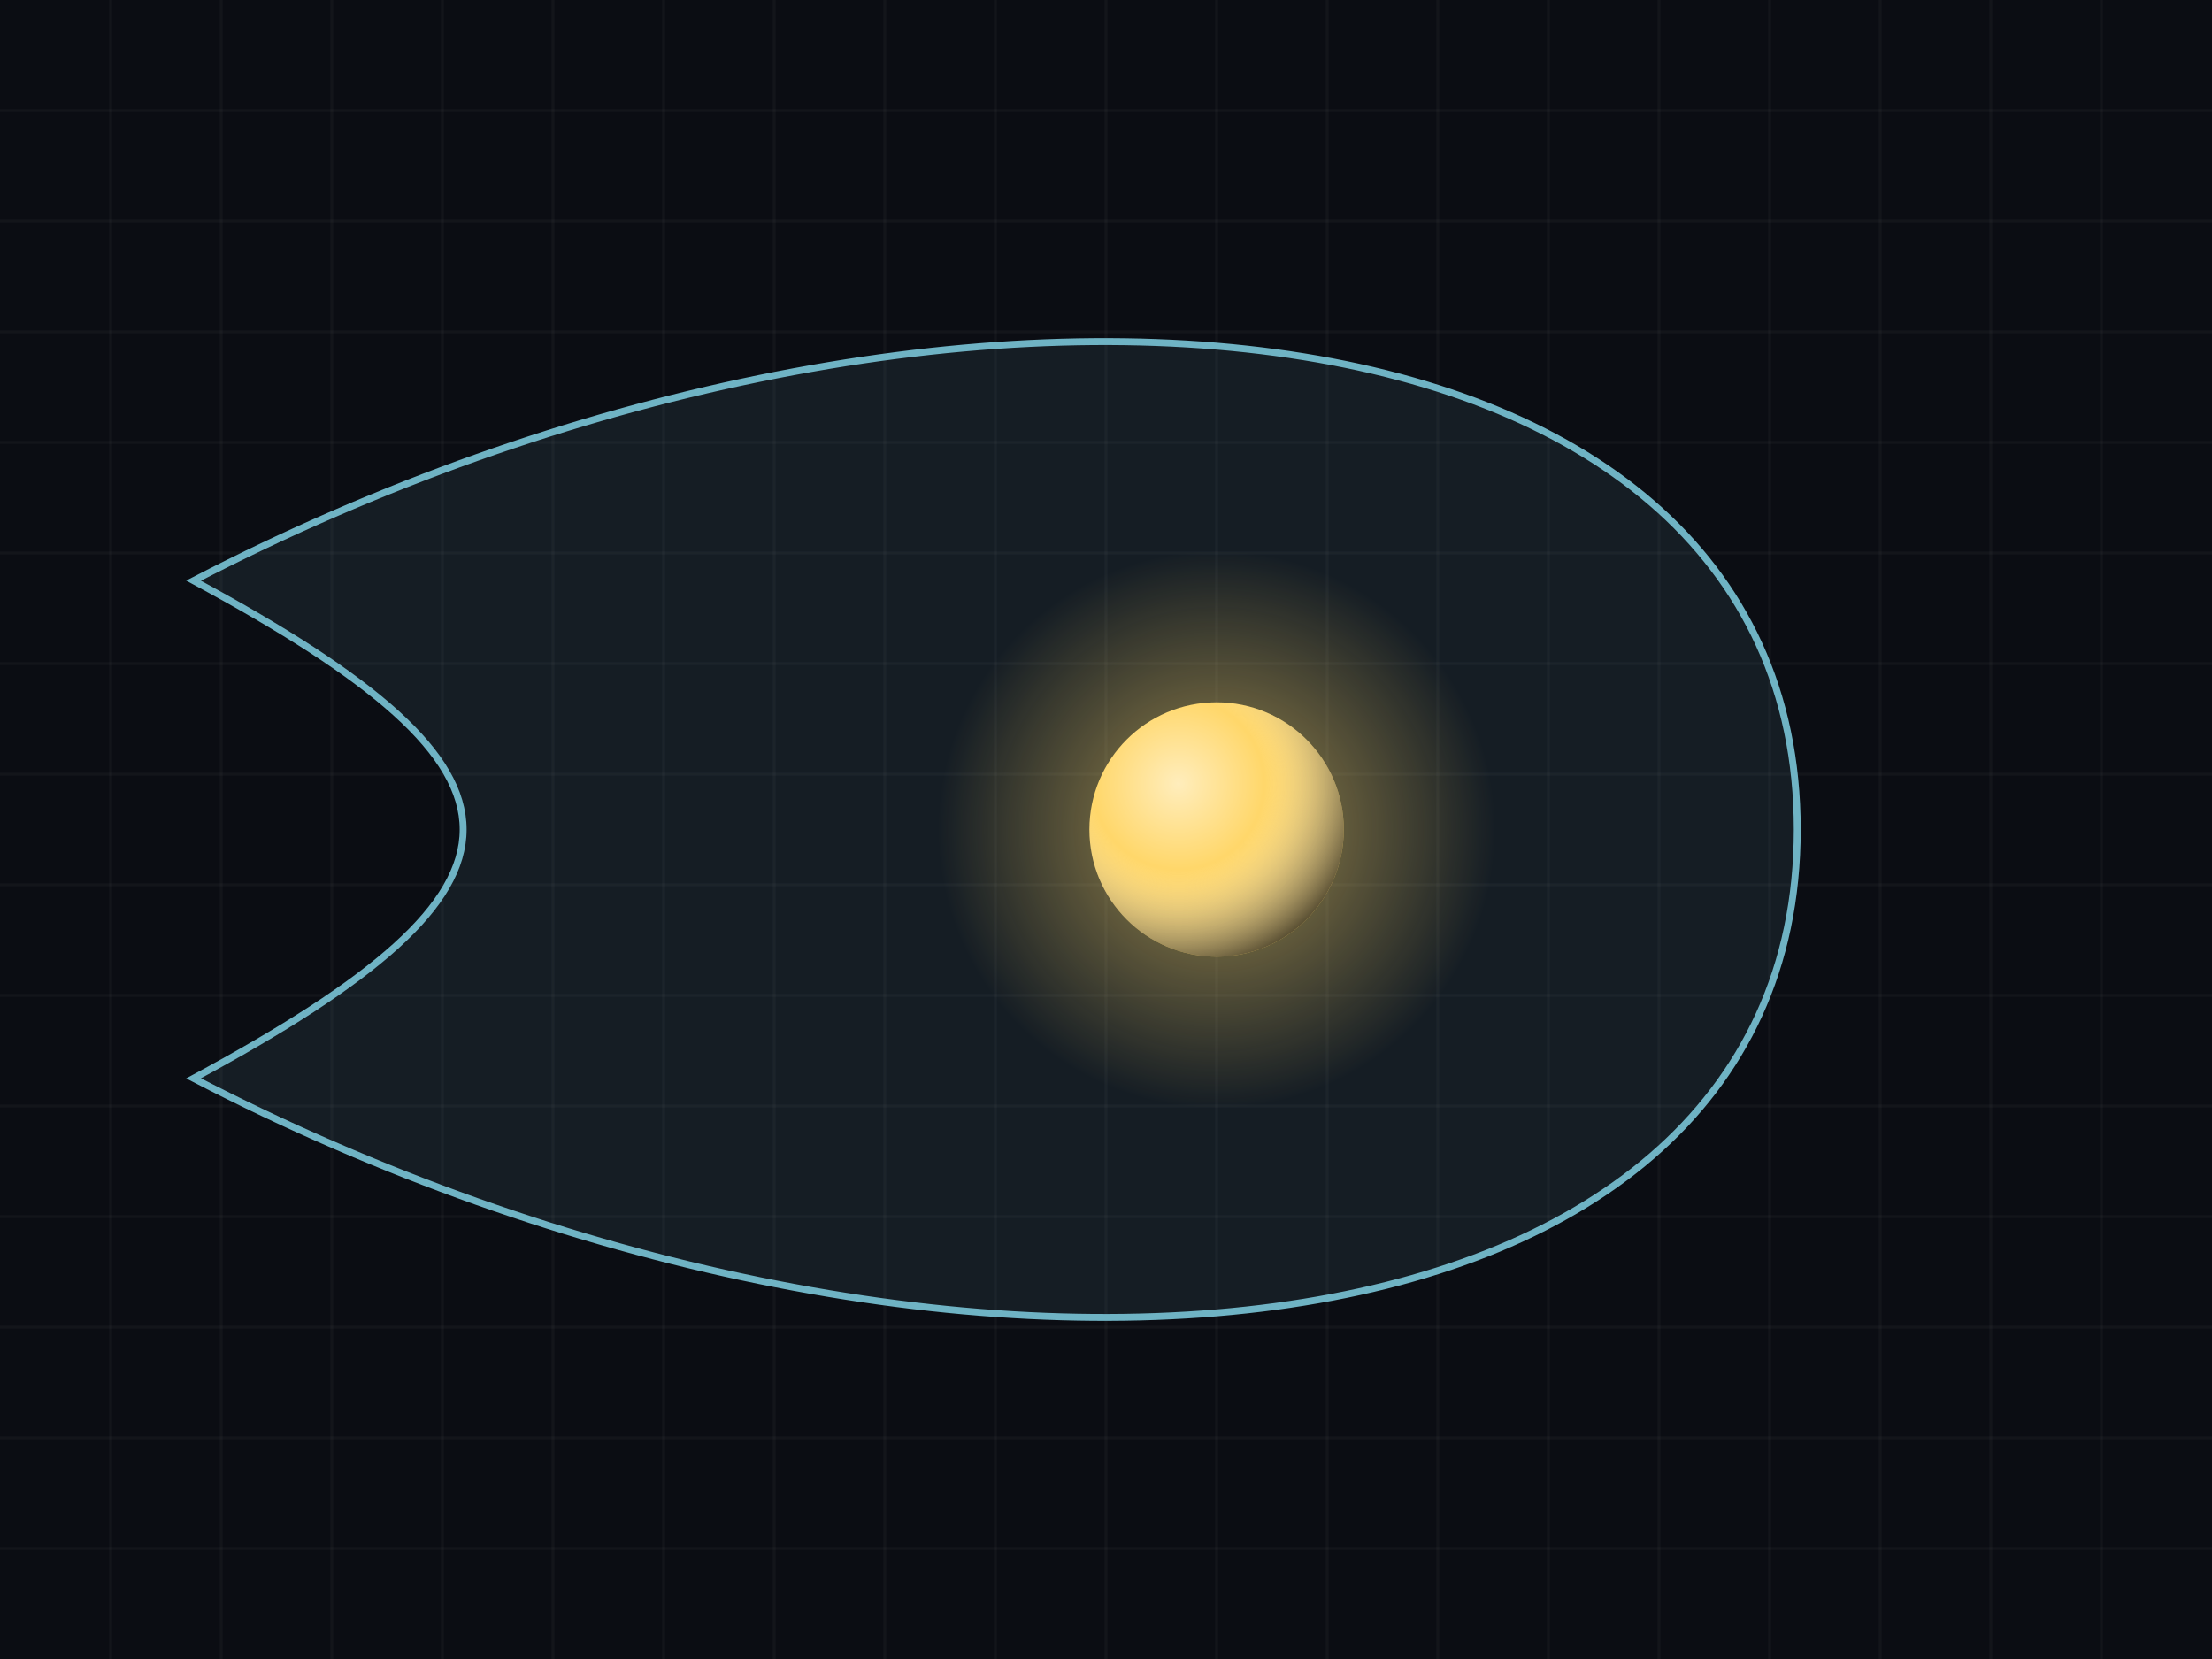
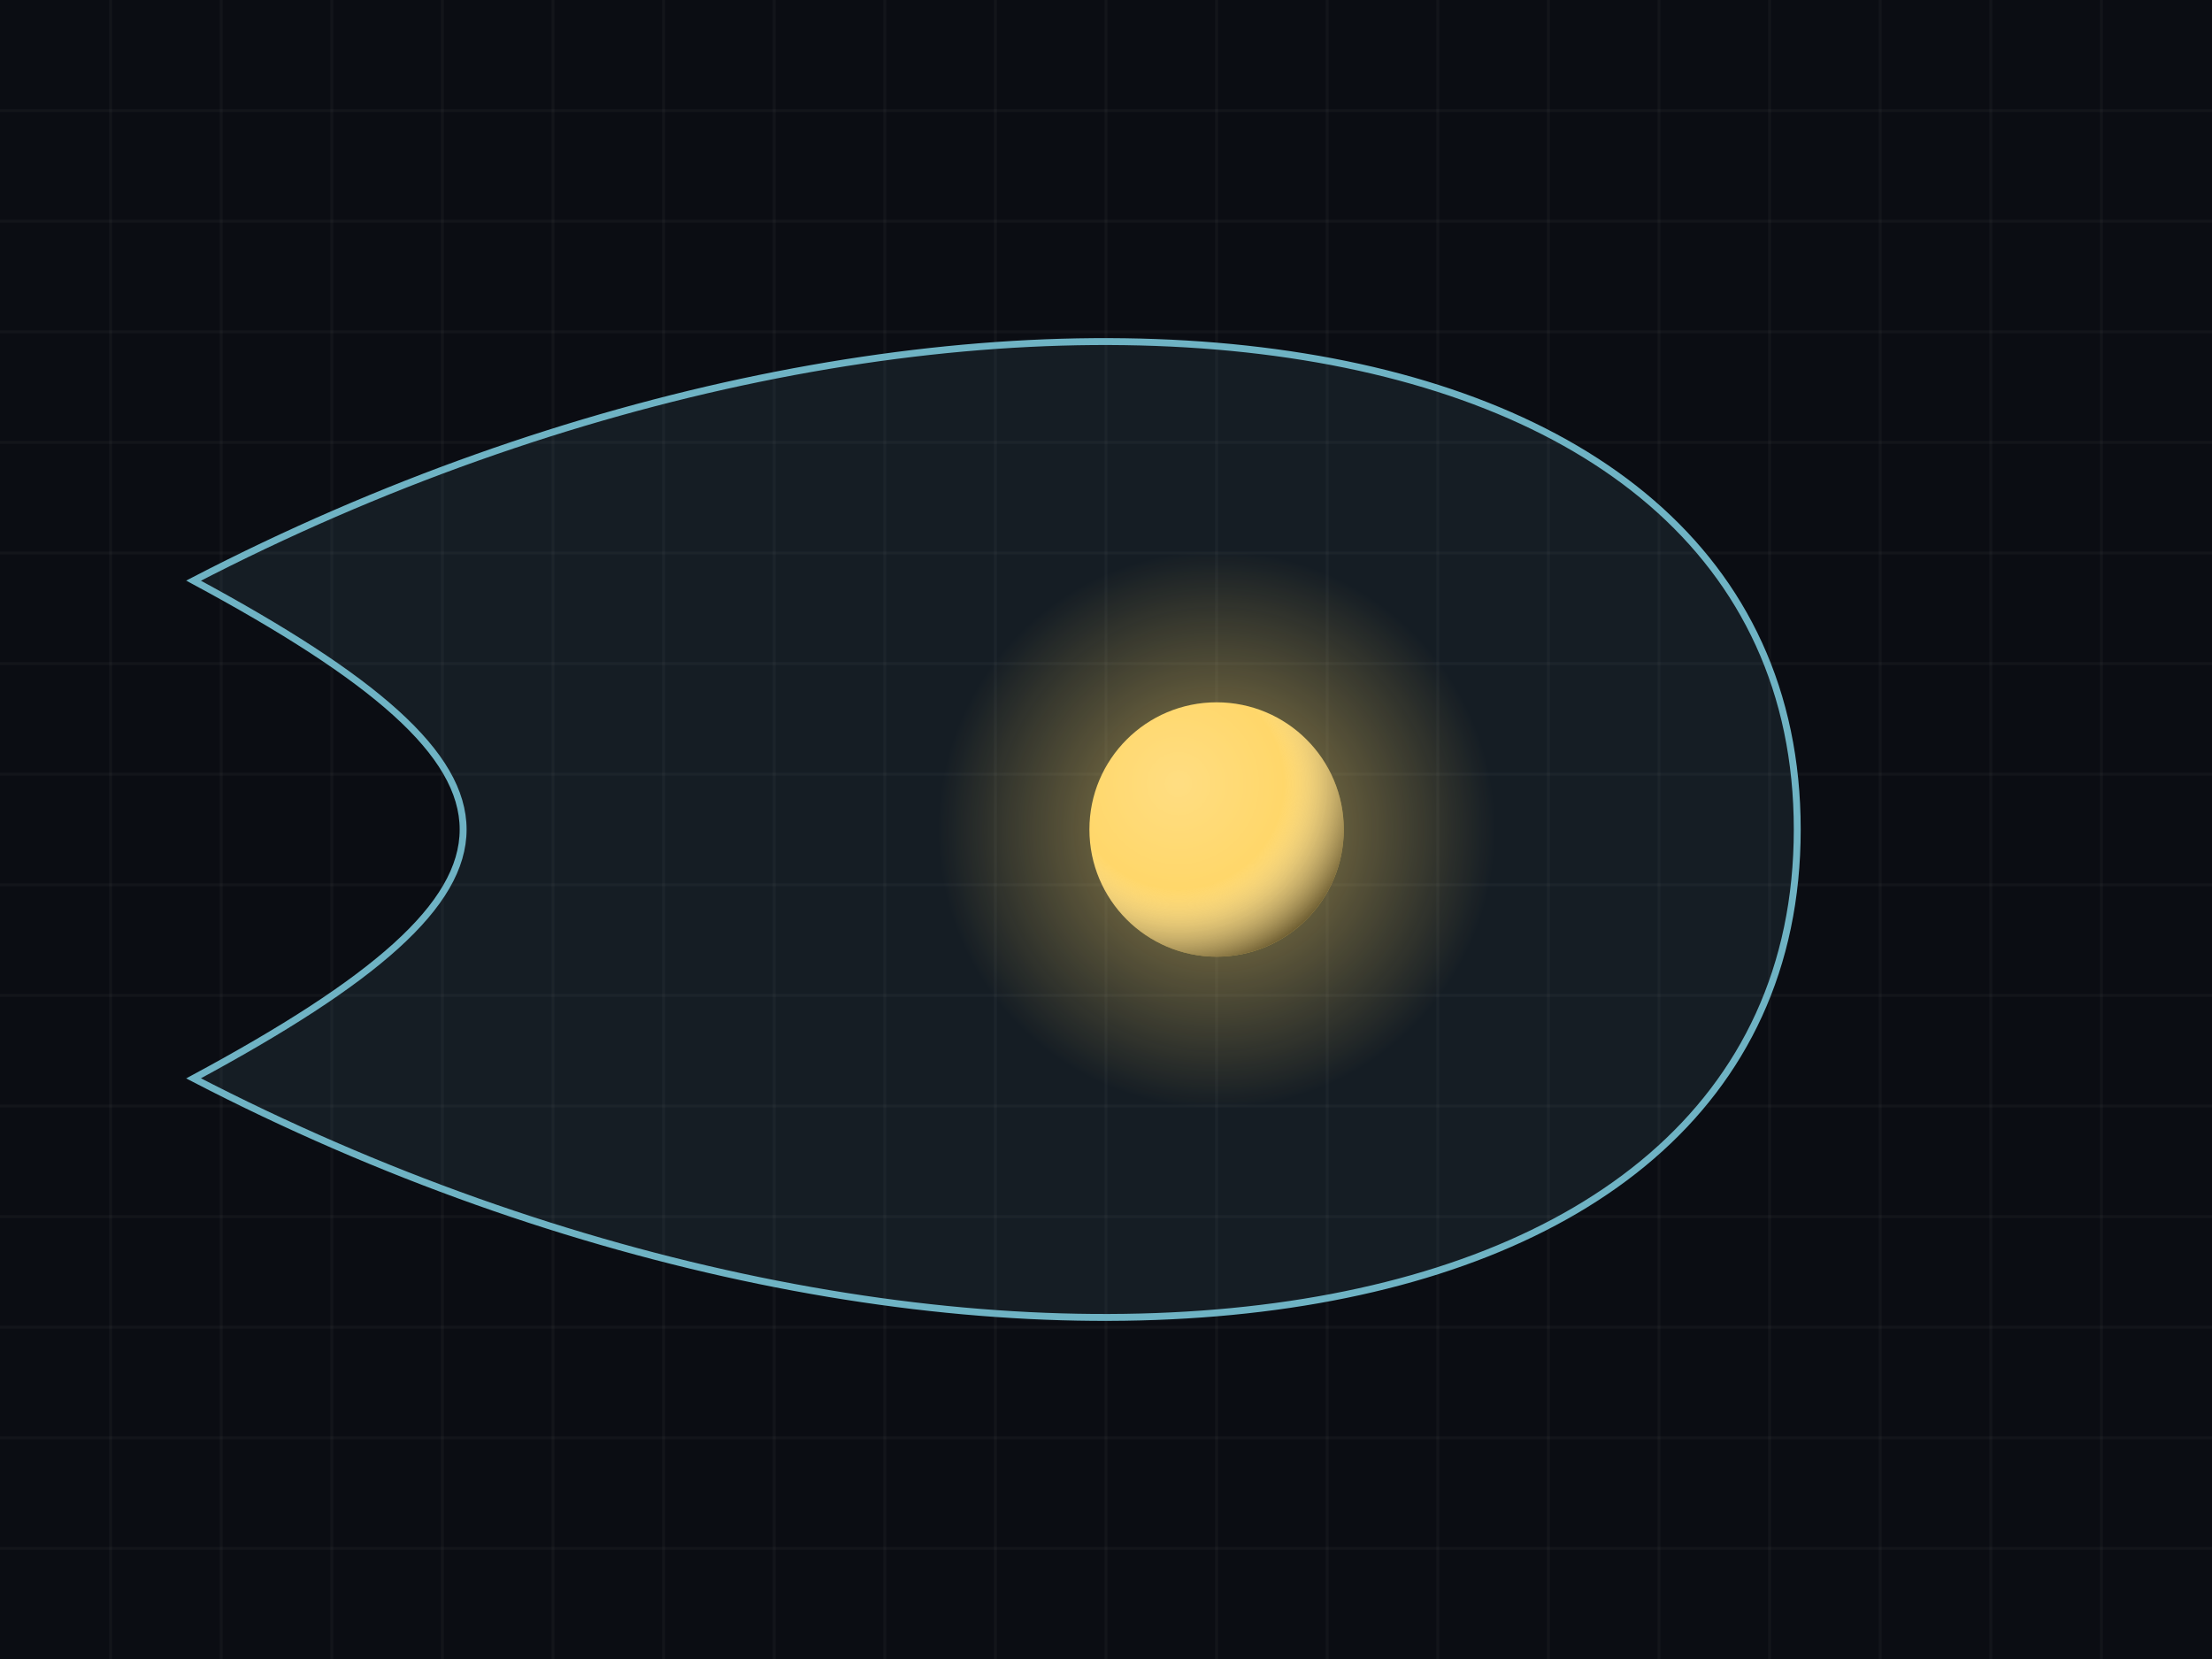
<svg xmlns="http://www.w3.org/2000/svg" viewBox="0 0 800 600" width="800" height="600" role="img">
  <rect width="800" height="600" fill="#0b0d13" />
  <line x1="40" y1="0" x2="40" y2="600" stroke="#fff" stroke-width="1" opacity=".035" />
  <line x1="80" y1="0" x2="80" y2="600" stroke="#fff" stroke-width="1" opacity=".035" />
  <line x1="120" y1="0" x2="120" y2="600" stroke="#fff" stroke-width="1" opacity=".035" />
  <line x1="160" y1="0" x2="160" y2="600" stroke="#fff" stroke-width="1" opacity=".035" />
  <line x1="200" y1="0" x2="200" y2="600" stroke="#fff" stroke-width="1" opacity=".035" />
  <line x1="240" y1="0" x2="240" y2="600" stroke="#fff" stroke-width="1" opacity=".035" />
  <line x1="280" y1="0" x2="280" y2="600" stroke="#fff" stroke-width="1" opacity=".035" />
  <line x1="320" y1="0" x2="320" y2="600" stroke="#fff" stroke-width="1" opacity=".035" />
  <line x1="360" y1="0" x2="360" y2="600" stroke="#fff" stroke-width="1" opacity=".035" />
  <line x1="400" y1="0" x2="400" y2="600" stroke="#fff" stroke-width="1" opacity=".035" />
  <line x1="440" y1="0" x2="440" y2="600" stroke="#fff" stroke-width="1" opacity=".035" />
  <line x1="480" y1="0" x2="480" y2="600" stroke="#fff" stroke-width="1" opacity=".035" />
  <line x1="520" y1="0" x2="520" y2="600" stroke="#fff" stroke-width="1" opacity=".035" />
  <line x1="560" y1="0" x2="560" y2="600" stroke="#fff" stroke-width="1" opacity=".035" />
  <line x1="600" y1="0" x2="600" y2="600" stroke="#fff" stroke-width="1" opacity=".035" />
  <line x1="640" y1="0" x2="640" y2="600" stroke="#fff" stroke-width="1" opacity=".035" />
  <line x1="680" y1="0" x2="680" y2="600" stroke="#fff" stroke-width="1" opacity=".035" />
  <line x1="720" y1="0" x2="720" y2="600" stroke="#fff" stroke-width="1" opacity=".035" />
  <line x1="760" y1="0" x2="760" y2="600" stroke="#fff" stroke-width="1" opacity=".035" />
  <line x1="0" y1="40" x2="800" y2="40" stroke="#fff" stroke-width="1" opacity=".035" />
  <line x1="0" y1="80" x2="800" y2="80" stroke="#fff" stroke-width="1" opacity=".035" />
  <line x1="0" y1="120" x2="800" y2="120" stroke="#fff" stroke-width="1" opacity=".035" />
  <line x1="0" y1="160" x2="800" y2="160" stroke="#fff" stroke-width="1" opacity=".035" />
  <line x1="0" y1="200" x2="800" y2="200" stroke="#fff" stroke-width="1" opacity=".035" />
  <line x1="0" y1="240" x2="800" y2="240" stroke="#fff" stroke-width="1" opacity=".035" />
  <line x1="0" y1="280" x2="800" y2="280" stroke="#fff" stroke-width="1" opacity=".035" />
  <line x1="0" y1="320" x2="800" y2="320" stroke="#fff" stroke-width="1" opacity=".035" />
  <line x1="0" y1="360" x2="800" y2="360" stroke="#fff" stroke-width="1" opacity=".035" />
  <line x1="0" y1="400" x2="800" y2="400" stroke="#fff" stroke-width="1" opacity=".035" />
  <line x1="0" y1="440" x2="800" y2="440" stroke="#fff" stroke-width="1" opacity=".035" />
  <line x1="0" y1="480" x2="800" y2="480" stroke="#fff" stroke-width="1" opacity=".035" />
  <line x1="0" y1="520" x2="800" y2="520" stroke="#fff" stroke-width="1" opacity=".035" />
  <line x1="0" y1="560" x2="800" y2="560" stroke="#fff" stroke-width="1" opacity=".035" />
  <path d="M650 300C650 100 340 70 70 210C200 280 200 320 70 390C340 530 650 500 650 300Z" fill="#6fb3c4" fill-opacity=".1" stroke="#6fb3c4" stroke-width="2.5" />
  <defs>
    <radialGradient id="ag">
      <stop offset="0" stop-color="#ffd76a" stop-opacity="0.6" />
      <stop offset="1" stop-color="#ffd76a" stop-opacity="0" />
    </radialGradient>
  </defs>
  <circle cx="440" cy="300" r="101.2" fill="url(#ag)" />
  <defs>
    <radialGradient id="a" cx="35%" cy="32%" r="75%">
-       <stop offset="0" stop-color="#fff" stop-opacity=".55" />
-       <stop offset=".45" stop-color="#fff" stop-opacity="0" />
-       <stop offset="1" stop-color="#00040f" stop-opacity=".7" />
+       <stop offset="0" stop-color="#fff" stop-opacity=".16" />
+       <stop offset=".55" stop-color="#fff" stop-opacity="0" />
+       <stop offset="1" stop-color="#000" stop-opacity=".62" />
    </radialGradient>
  </defs>
  <circle cx="440" cy="300" r="46" fill="#ffd76a" />
  <circle cx="440" cy="300" r="46" fill="url(#a)" />
</svg>
